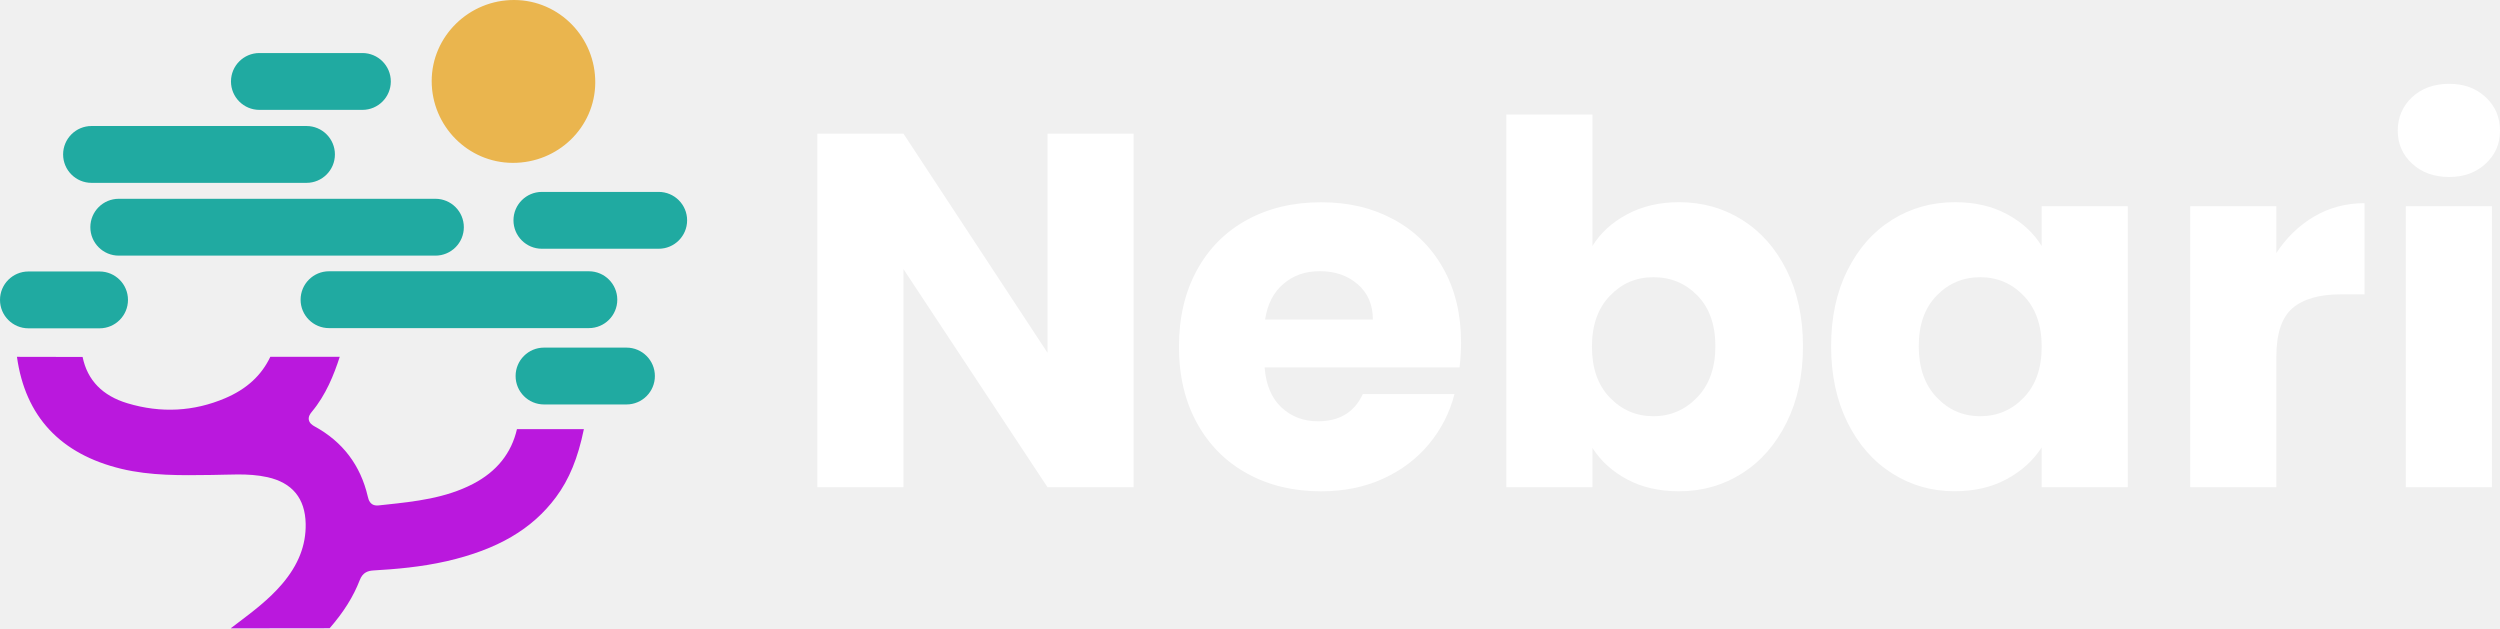
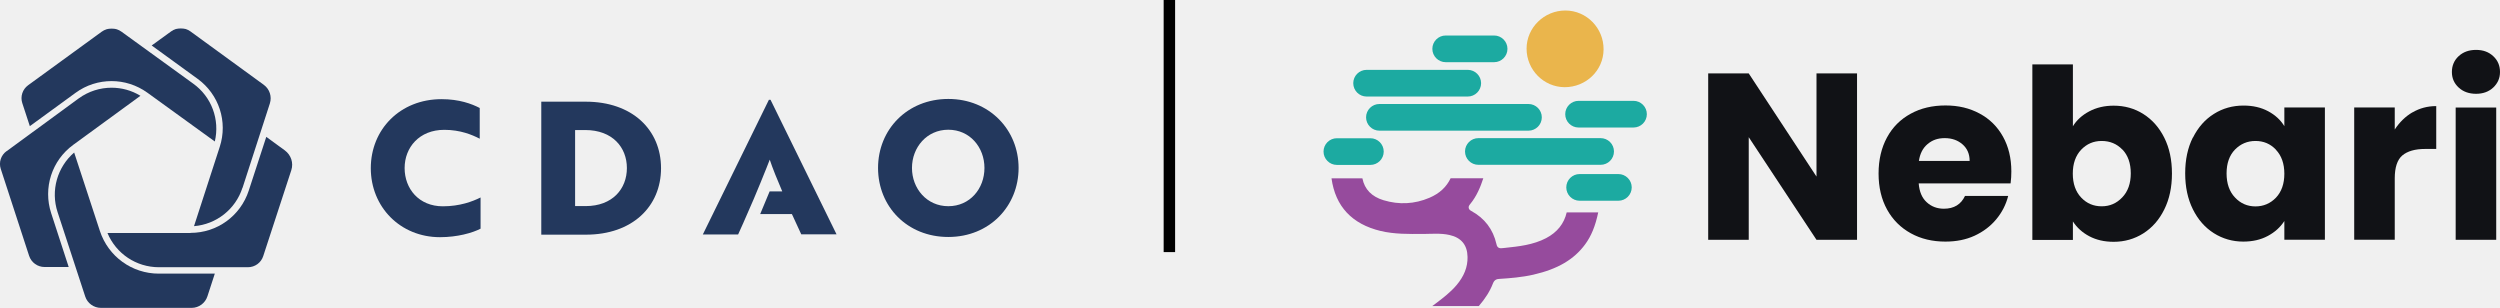
- <svg xmlns="http://www.w3.org/2000/svg" id="Layer_2" viewBox="0 0 610.45 153.43">
+ <svg xmlns="http://www.w3.org/2000/svg" id="Layer_1" data-name="Layer 1" viewBox="0 0 238 29.31">
  <defs>
-     <style>.cls-1{fill:#eab54e;}.cls-2{fill:#fff;}.cls-3{fill:#ba18dd;}.cls-4{fill:#20aaa1;}</style>
+     <style>
+       .cls-1 {
+         mask: url(#mask);
+       }
+ 
+       .cls-2, .cls-3, .cls-4, .cls-5, .cls-6, .cls-7, .cls-8 {
+         stroke-width: 0px;
+       }
+ 
+       .cls-3 {
+         fill: #964b9d;
+       }
+ 
+       .cls-4 {
+         fill: #111216;
+       }
+ 
+       .cls-5 {
+         fill: #23385d;
+       }
+ 
+       .cls-6 {
+         fill: #1caaa1;
+       }
+ 
+       .cls-7 {
+         fill: #fff;
+       }
+ 
+       .cls-8 {
+         fill: #eab54c;
+       }
+     </style>
+     <mask id="mask" x="0" y="2.69" width="96.97" height="26.62" maskUnits="userSpaceOnUse">
+       <g id="mask0_6928_10775" data-name="mask0 6928 10775">
+         <path class="cls-7" d="M96.97,2.69H0v26.62h96.97V2.69Z" />
+       </g>
+     </mask>
  </defs>
-   <g id="Layer_1-2">
+   <g class="cls-1">
    <g>
-       <path class="cls-2" d="M276.81,118.97h-21.03l-35.17-53.25v53.25h-21.03V32.64h21.03l35.17,53.5V32.64h21.03V118.97Z" />
-       <path class="cls-2" d="M356.38,89.71h-47.59c.33,4.26,1.7,7.52,4.12,9.78,2.42,2.26,5.39,3.38,8.92,3.38,5.25,0,8.89-2.21,10.94-6.64h22.38c-1.15,4.51-3.22,8.57-6.21,12.18-2.99,3.61-6.74,6.44-11.25,8.49-4.51,2.05-9.55,3.07-15.13,3.07-6.72,0-12.71-1.43-17.95-4.3-5.25-2.87-9.35-6.97-12.3-12.3-2.95-5.33-4.43-11.56-4.43-18.69s1.46-13.36,4.37-18.69c2.91-5.33,6.99-9.43,12.24-12.3,5.25-2.87,11.27-4.3,18.08-4.3s12.54,1.39,17.71,4.18c5.17,2.79,9.2,6.76,12.11,11.93,2.91,5.17,4.37,11.19,4.37,18.08,0,1.97-.12,4.02-.37,6.15Zm-21.15-11.68c0-3.61-1.23-6.48-3.69-8.61-2.46-2.13-5.53-3.2-9.22-3.2s-6.5,1.03-8.92,3.08c-2.42,2.05-3.92,4.96-4.49,8.73h26.32Z" />
-       <path class="cls-2" d="M397.33,52.32c3.69-1.97,7.91-2.95,12.67-2.95,5.66,0,10.78,1.44,15.37,4.3,4.59,2.87,8.22,6.97,10.88,12.3,2.66,5.33,4,11.52,4,18.57s-1.33,13.26-4,18.63c-2.67,5.37-6.29,9.51-10.88,12.42-4.59,2.91-9.71,4.37-15.37,4.37-4.84,0-9.06-.96-12.67-2.89-3.61-1.93-6.44-4.49-8.49-7.69v9.59h-21.03V27.97h21.03V60.07c1.97-3.2,4.8-5.78,8.49-7.75Zm17.16,19.86c-2.91-2.99-6.5-4.49-10.76-4.49s-7.73,1.52-10.64,4.55c-2.91,3.03-4.37,7.17-4.37,12.42s1.45,9.39,4.37,12.42c2.91,3.03,6.46,4.55,10.64,4.55s7.75-1.54,10.7-4.61c2.95-3.07,4.43-7.23,4.43-12.48s-1.46-9.37-4.37-12.36Z" />
-       <path class="cls-2" d="M451.13,65.97c2.66-5.33,6.29-9.43,10.88-12.3,4.59-2.87,9.72-4.3,15.37-4.3,4.84,0,9.08,.98,12.73,2.95,3.65,1.97,6.46,4.55,8.42,7.75v-9.72h21.03V118.97h-21.03v-9.72c-2.05,3.2-4.9,5.78-8.55,7.75-3.65,1.97-7.89,2.95-12.73,2.95-5.58,0-10.66-1.45-15.25-4.37-4.59-2.91-8.22-7.05-10.88-12.42-2.66-5.37-4-11.58-4-18.63s1.33-13.24,4-18.57Zm43.04,6.27c-2.91-3.03-6.46-4.55-10.64-4.55s-7.73,1.5-10.64,4.49c-2.91,2.99-4.37,7.11-4.37,12.36s1.45,9.41,4.37,12.48c2.91,3.08,6.46,4.61,10.64,4.61s7.73-1.52,10.64-4.55c2.91-3.03,4.37-7.17,4.37-12.42s-1.46-9.39-4.37-12.42Z" />
-       <path class="cls-2" d="M565.07,52.87c3.69-2.17,7.79-3.26,12.3-3.26v22.26h-5.78c-5.25,0-9.18,1.13-11.81,3.38-2.63,2.26-3.94,6.21-3.94,11.87v31.85h-21.03V50.35h21.03v11.44c2.46-3.77,5.53-6.74,9.22-8.92Z" />
-       <path class="cls-2" d="M588.99,39.96c-2.34-2.17-3.51-4.86-3.51-8.05s1.17-6,3.51-8.18c2.34-2.17,5.35-3.26,9.04-3.26s6.58,1.09,8.92,3.26c2.34,2.17,3.5,4.9,3.5,8.18s-1.17,5.88-3.5,8.05c-2.34,2.17-5.31,3.26-8.92,3.26s-6.7-1.09-9.04-3.26Zm19.49,10.39V118.97h-21.03V50.35h21.03Z" />
-     </g>
-     <g>
-       <rect class="cls-4" x="125.38" y="46.86" width="42.4" height="13.88" rx="6.94" ry="6.94" />
-       <rect class="cls-4" x="125.9" y="84.88" width="34.01" height="13.88" rx="6.94" ry="6.94" />
-       <rect class="cls-4" x="22.06" y="48.54" width="91.2" height="13.88" rx="6.94" ry="6.94" />
-       <rect class="cls-4" x="15.41" y="30.77" width="66.37" height="13.88" rx="6.94" ry="6.94" />
-       <rect class="cls-4" x="0" y="66.29" width="31.25" height="13.88" rx="6.94" ry="6.94" />
-       <rect class="cls-4" x="56.4" y="12.95" width="39.03" height="13.88" rx="6.94" ry="6.94" />
-       <rect class="cls-4" x="73.4" y="66.24" width="77.33" height="13.88" rx="6.94" ry="6.94" />
-       <path class="cls-3" d="M109.08,137.03c12.4-2.85,20.87-7.81,26.67-15.62,3.24-4.36,5.36-9.52,6.82-16.62h-16.34c-1.35,5.87-4.94,10.35-10.69,13.35-6.76,3.52-14.2,4.32-21.39,5.09-.56,.06-1.12,.12-1.68,.18-2.11,.23-2.49-1.41-2.67-2.19-1.77-7.61-6.13-13.36-12.96-17.09-.54-.29-1.27-.78-1.43-1.6-.15-.8,.32-1.49,.75-2,3.41-4.09,5.37-8.98,6.8-13.41h-16.95c-2.17,4.57-5.78,7.88-11.04,10.12-7.67,3.26-15.68,3.68-23.82,1.24-6.13-1.83-9.82-5.64-10.98-11.32l-16.03-.03c2.02,14.56,10.6,23.76,25.5,27.35,7.12,1.71,14.55,1.6,21.73,1.5l1.12-.02c.76-.01,1.51-.03,2.27-.05,1.11-.03,2.23-.06,3.36-.06,2.37,0,4.77,.13,7.16,.66,6.09,1.35,9.24,5.18,9.36,11.4,.1,5.24-1.79,10.05-5.78,14.72-3.17,3.71-7.04,6.64-10.79,9.47-.58,.44-1.16,.88-1.75,1.33l24.17-.03c3.43-3.93,5.83-7.78,7.35-11.74,.75-1.95,2.07-2.29,3.38-2.37,5.33-.31,11.62-.83,17.85-2.26Z" />
-       <path class="cls-1" d="M125.16,39.77c11.09,.05,20.1-8.67,20.19-19.54C145.44,9.14,136.59,.07,125.62,0c-11.08-.07-20.2,8.86-20.21,19.77-.01,10.98,8.84,19.95,19.75,20Z" />
+       <path class="cls-5" d="M.62,14.39c-.53.39-.75,1.06-.55,1.68l2.7,8.28c.21.64.8,1.07,1.48,1.07h2.29l-1.67-5.13c-.78-2.4.06-5.01,2.1-6.5l6.4-4.67c-.85-.52-1.8-.77-2.75-.77-1.1,0-2.19.34-3.13,1.02L.62,14.4h0Z" />
+       <path class="cls-5" d="M18.39,7.96l-6.82-4.94c-.56-.41-1.32-.41-1.89,0l-7.01,5.1c-.53.39-.75,1.07-.55,1.69l.72,2.2,4.35-3.17c1.02-.75,2.23-1.12,3.43-1.12s2.39.37,3.42,1.11l6.41,4.64c.49-2.08-.3-4.25-2.06-5.51h0Z" />
+       <path class="cls-5" d="M23.09,17.88l2.6-8.03c.21-.66-.02-1.36-.57-1.77l-6.99-5.09c-.55-.4-1.28-.4-1.84,0l-1.85,1.34,4.38,3.18c2.03,1.48,2.88,4.08,2.1,6.47l-2.45,7.55c2.12-.17,3.95-1.6,4.61-3.65h0Z" />
    </g>
  </g>
+   <path class="cls-5" d="M18.14,22.18h-7.91c.82,1.97,2.74,3.26,4.9,3.26h8.47c.67,0,1.26-.43,1.46-1.06l2.67-8.17c.23-.7-.02-1.45-.61-1.89l-1.77-1.29-1.67,5.12c-.79,2.41-3.01,4.02-5.54,4.02Z" />
+   <path class="cls-5" d="M9.51,21.99l-2.45-7.47c-1.61,1.39-2.25,3.62-1.58,5.67l2.63,8.03c.21.65.82,1.09,1.5,1.09h8.63c.69,0,1.3-.45,1.51-1.11l.7-2.15h-5.33s0,0,0,0c-2.56,0-4.81-1.63-5.61-4.06h0Z" />
+   <path class="cls-5" d="M45.66,13.2c-.72-.37-1.84-.84-3.36-.84-2.39,0-3.78,1.68-3.78,3.64s1.35,3.64,3.64,3.64c1.62,0,2.83-.46,3.59-.84v2.97c-.77.4-2.21.81-3.86.81-3.79,0-6.59-2.88-6.59-6.57s2.79-6.57,6.73-6.57c1.68,0,2.87.44,3.64.84v2.93h0Z" />
+   <path class="cls-5" d="M54.75,12.38v7.24h1c2.57,0,3.93-1.65,3.93-3.62s-1.37-3.62-3.96-3.62h-.99,0Zm-3.22,9.95v-12.65h4.23c4.43,0,7.17,2.67,7.17,6.33s-2.74,6.33-7.15,6.33h-4.25Z" />
+   <path class="cls-5" d="M90.28,19.63c2.06,0,3.44-1.67,3.44-3.64s-1.39-3.64-3.44-3.64-3.46,1.68-3.46,3.64,1.41,3.64,3.46,3.64Zm0-10.21c3.9,0,6.69,2.93,6.69,6.57s-2.77,6.57-6.69,6.57-6.69-2.9-6.69-6.57,2.79-6.57,6.69-6.57Z" />
+   <path class="cls-5" d="M73.36,9.5h-.16l-6.29,12.82h3.36s.81-1.78,1.48-3.36c.42-.98.91-2.2,1.22-2.97.14-.35.25-.65.31-.79.25.77.76,2.02,1.19,3.02h-1.2c-.27.66-.89,2.14-.9,2.16h3.02l.89,1.93h3.36l-6.29-12.82h0Z" />
+   <path class="cls-4" d="M176.79,22.83h-3.86l-6.45-9.77v9.77h-3.86V6.99h3.86l6.45,9.82V6.99h3.86v15.84Z" />
+   <path class="cls-4" d="M191.39,17.46h-8.73c.06.78.31,1.38.76,1.79.44.41.99.62,1.64.62.96,0,1.63-.41,2.01-1.22h4.11c-.21.83-.59,1.57-1.14,2.23-.55.66-1.24,1.18-2.06,1.56-.83.38-1.75.56-2.78.56-1.23,0-2.33-.26-3.29-.79-.96-.53-1.72-1.28-2.26-2.26-.54-.98-.81-2.12-.81-3.43s.27-2.45.8-3.43c.53-.98,1.28-1.73,2.25-2.26.96-.53,2.07-.79,3.32-.79s2.3.26,3.25.77c.95.51,1.69,1.24,2.22,2.19.53.95.8,2.05.8,3.32,0,.36-.02.74-.07,1.13h0Zm-3.88-2.14c0-.66-.23-1.19-.68-1.58-.45-.39-1.01-.59-1.69-.59s-1.19.19-1.64.57-.72.91-.82,1.6h4.83Z" />
+   <path class="cls-4" d="M198.9,10.6c.68-.36,1.45-.54,2.32-.54,1.04,0,1.98.26,2.82.79.84.53,1.51,1.28,2,2.26.49.98.73,2.11.73,3.41s-.24,2.43-.73,3.42c-.49.99-1.15,1.74-2,2.28-.84.53-1.78.8-2.82.8-.89,0-1.66-.18-2.32-.53-.66-.35-1.18-.82-1.56-1.41v1.76h-3.86V6.13h3.86v5.89c.36-.59.88-1.06,1.56-1.42Zm3.15,3.64c-.53-.55-1.19-.82-1.97-.82s-1.42.28-1.95.83c-.53.56-.8,1.32-.8,2.28s.27,1.72.8,2.28c.53.56,1.18.83,1.95.83s1.42-.28,1.96-.85c.54-.56.81-1.33.81-2.29s-.27-1.72-.8-2.27Z" />
+   <path class="cls-4" d="M208.77,13.1c.49-.98,1.15-1.73,2-2.26.84-.53,1.78-.79,2.82-.79.89,0,1.67.18,2.34.54.67.36,1.18.83,1.54,1.42v-1.78h3.86v12.59h-3.86v-1.78c-.38.59-.9,1.06-1.57,1.42-.67.36-1.45.54-2.34.54-1.02,0-1.96-.27-2.8-.8-.84-.53-1.51-1.29-2-2.28-.49-.99-.73-2.12-.73-3.42s.24-2.43.73-3.41h0Zm7.9,1.15c-.53-.56-1.18-.83-1.95-.83s-1.42.28-1.95.82c-.53.55-.8,1.3-.8,2.27s.27,1.73.8,2.29c.53.57,1.19.85,1.95.85s1.42-.28,1.95-.83c.53-.56.8-1.32.8-2.28s-.27-1.72-.8-2.28Z" />
+   <path class="cls-4" d="M229.67,10.7c.68-.4,1.43-.6,2.26-.6v4.08h-1.06c-.96,0-1.68.21-2.17.62-.48.41-.72,1.14-.72,2.18v5.84h-3.86v-12.59h3.86v2.1c.45-.69,1.01-1.24,1.69-1.64h0Z" />
+   <path class="cls-4" d="M234.06,8.33c-.43-.4-.64-.89-.64-1.48s.21-1.1.64-1.5c.43-.4.98-.6,1.66-.6s1.21.2,1.64.6c.43.4.64.9.64,1.5s-.22,1.08-.64,1.48c-.43.4-.97.6-1.64.6s-1.23-.2-1.66-.6Zm3.58,1.91v12.59h-3.86v-12.59h3.86Z" />
+   <path class="cls-6" d="M155.51,9.6h-5.23c-.7,0-1.27.57-1.27,1.27s.57,1.27,1.27,1.27h5.23c.7,0,1.27-.57,1.27-1.27s-.57-1.27-1.27-1.27Z" />
+   <path class="cls-6" d="M154.07,16.57h-3.69c-.7,0-1.27.57-1.27,1.27s.57,1.27,1.27,1.27h3.69c.7,0,1.27-.57,1.27-1.27s-.57-1.27-1.27-1.27Z" />
+   <path class="cls-6" d="M145.51,9.9h-14.19c-.7,0-1.27.57-1.27,1.27s.57,1.27,1.27,1.27h14.19c.7,0,1.27-.57,1.27-1.27s-.57-1.27-1.27-1.27Z" />
+   <path class="cls-6" d="M139.73,6.65h-9.63c-.7,0-1.27.57-1.27,1.27s.57,1.27,1.27,1.27h9.63c.7,0,1.27-.57,1.27-1.27s-.57-1.27-1.27-1.27Z" />
+   <path class="cls-6" d="M130.46,13.16h-3.19c-.7,0-1.27.57-1.27,1.27s.57,1.27,1.27,1.27h3.19c.7,0,1.27-.57,1.27-1.27s-.57-1.27-1.27-1.27Z" />
+   <path class="cls-6" d="M142.24,3.38h-4.61c-.7,0-1.27.57-1.27,1.27s.57,1.27,1.27,1.27h4.61c.7,0,1.27-.57,1.27-1.27s-.57-1.27-1.27-1.27Z" />
+   <path class="cls-6" d="M152.38,13.15h-11.64c-.7,0-1.27.57-1.27,1.27s.57,1.27,1.27,1.27h11.64c.7,0,1.27-.57,1.27-1.27s-.57-1.27-1.27-1.27Z" />
+   <path class="cls-3" d="M146.01,26.14c2.27-.52,3.83-1.43,4.89-2.87.59-.8.98-1.75,1.25-3.05h-3c-.25,1.08-.91,1.9-1.96,2.45-1.24.65-2.61.79-3.93.93-.1.01-.21.02-.31.03-.39.04-.46-.26-.49-.4-.32-1.4-1.12-2.45-2.38-3.14-.1-.05-.23-.14-.26-.29-.03-.15.06-.27.14-.37.62-.75.99-1.65,1.25-2.46h-3.11c-.4.84-1.06,1.45-2.02,1.86-1.41.6-2.88.68-4.37.23-1.12-.34-1.8-1.03-2.01-2.08h-2.94c.37,2.67,1.94,4.35,4.68,5.01,1.31.31,2.67.29,3.99.28h.21c.14,0,.28,0,.42-.01.2,0,.41-.01.62-.01.43,0,.88.02,1.31.12,1.12.25,1.7.95,1.72,2.09.02.96-.33,1.84-1.06,2.7-.58.68-1.29,1.22-1.98,1.74-.11.08-.21.16-.32.24h4.43c.63-.73,1.07-1.43,1.35-2.16.14-.36.38-.42.62-.43.98-.06,2.13-.15,3.27-.41h0Z" />
+   <path class="cls-8" d="M148.96,8.3c2.03,0,3.69-1.59,3.7-3.59.02-2.03-1.61-3.7-3.62-3.71-2.03-.01-3.71,1.63-3.71,3.63,0,2.01,1.62,3.66,3.62,3.67Z" />
+   <path class="cls-2" d="M111.87,0h-1.09v24h1.09V0Z" />
</svg>
